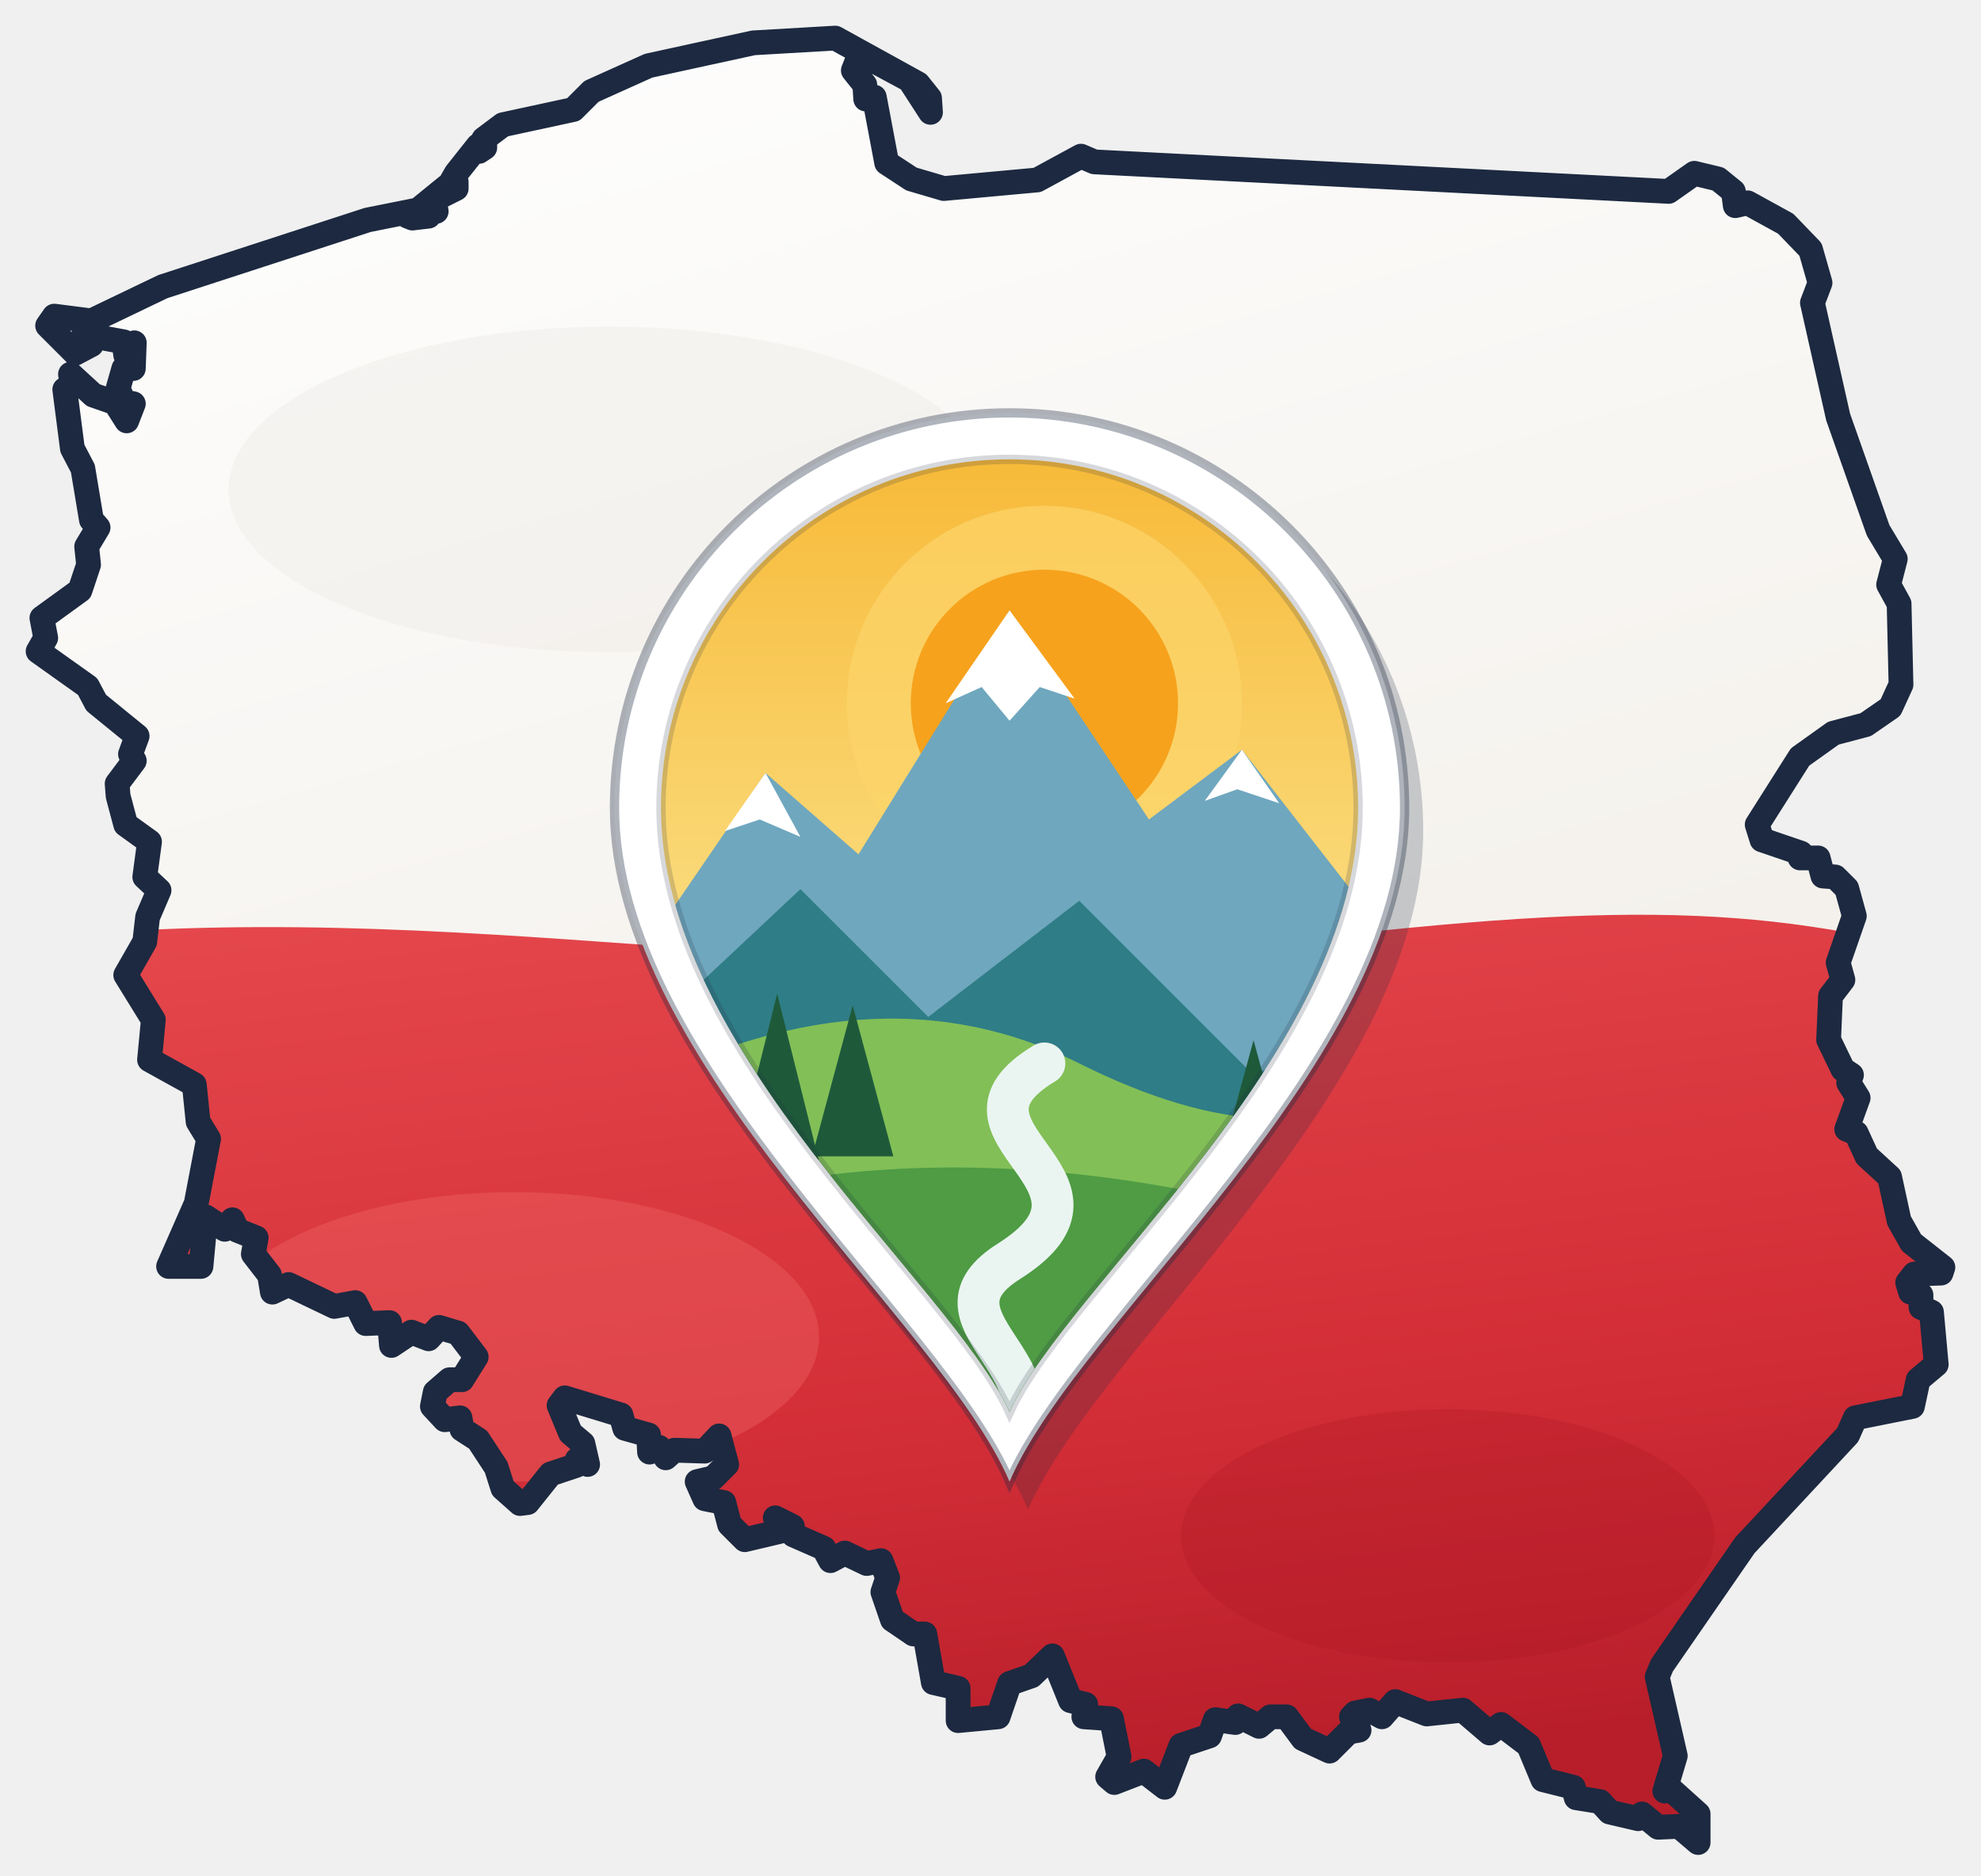
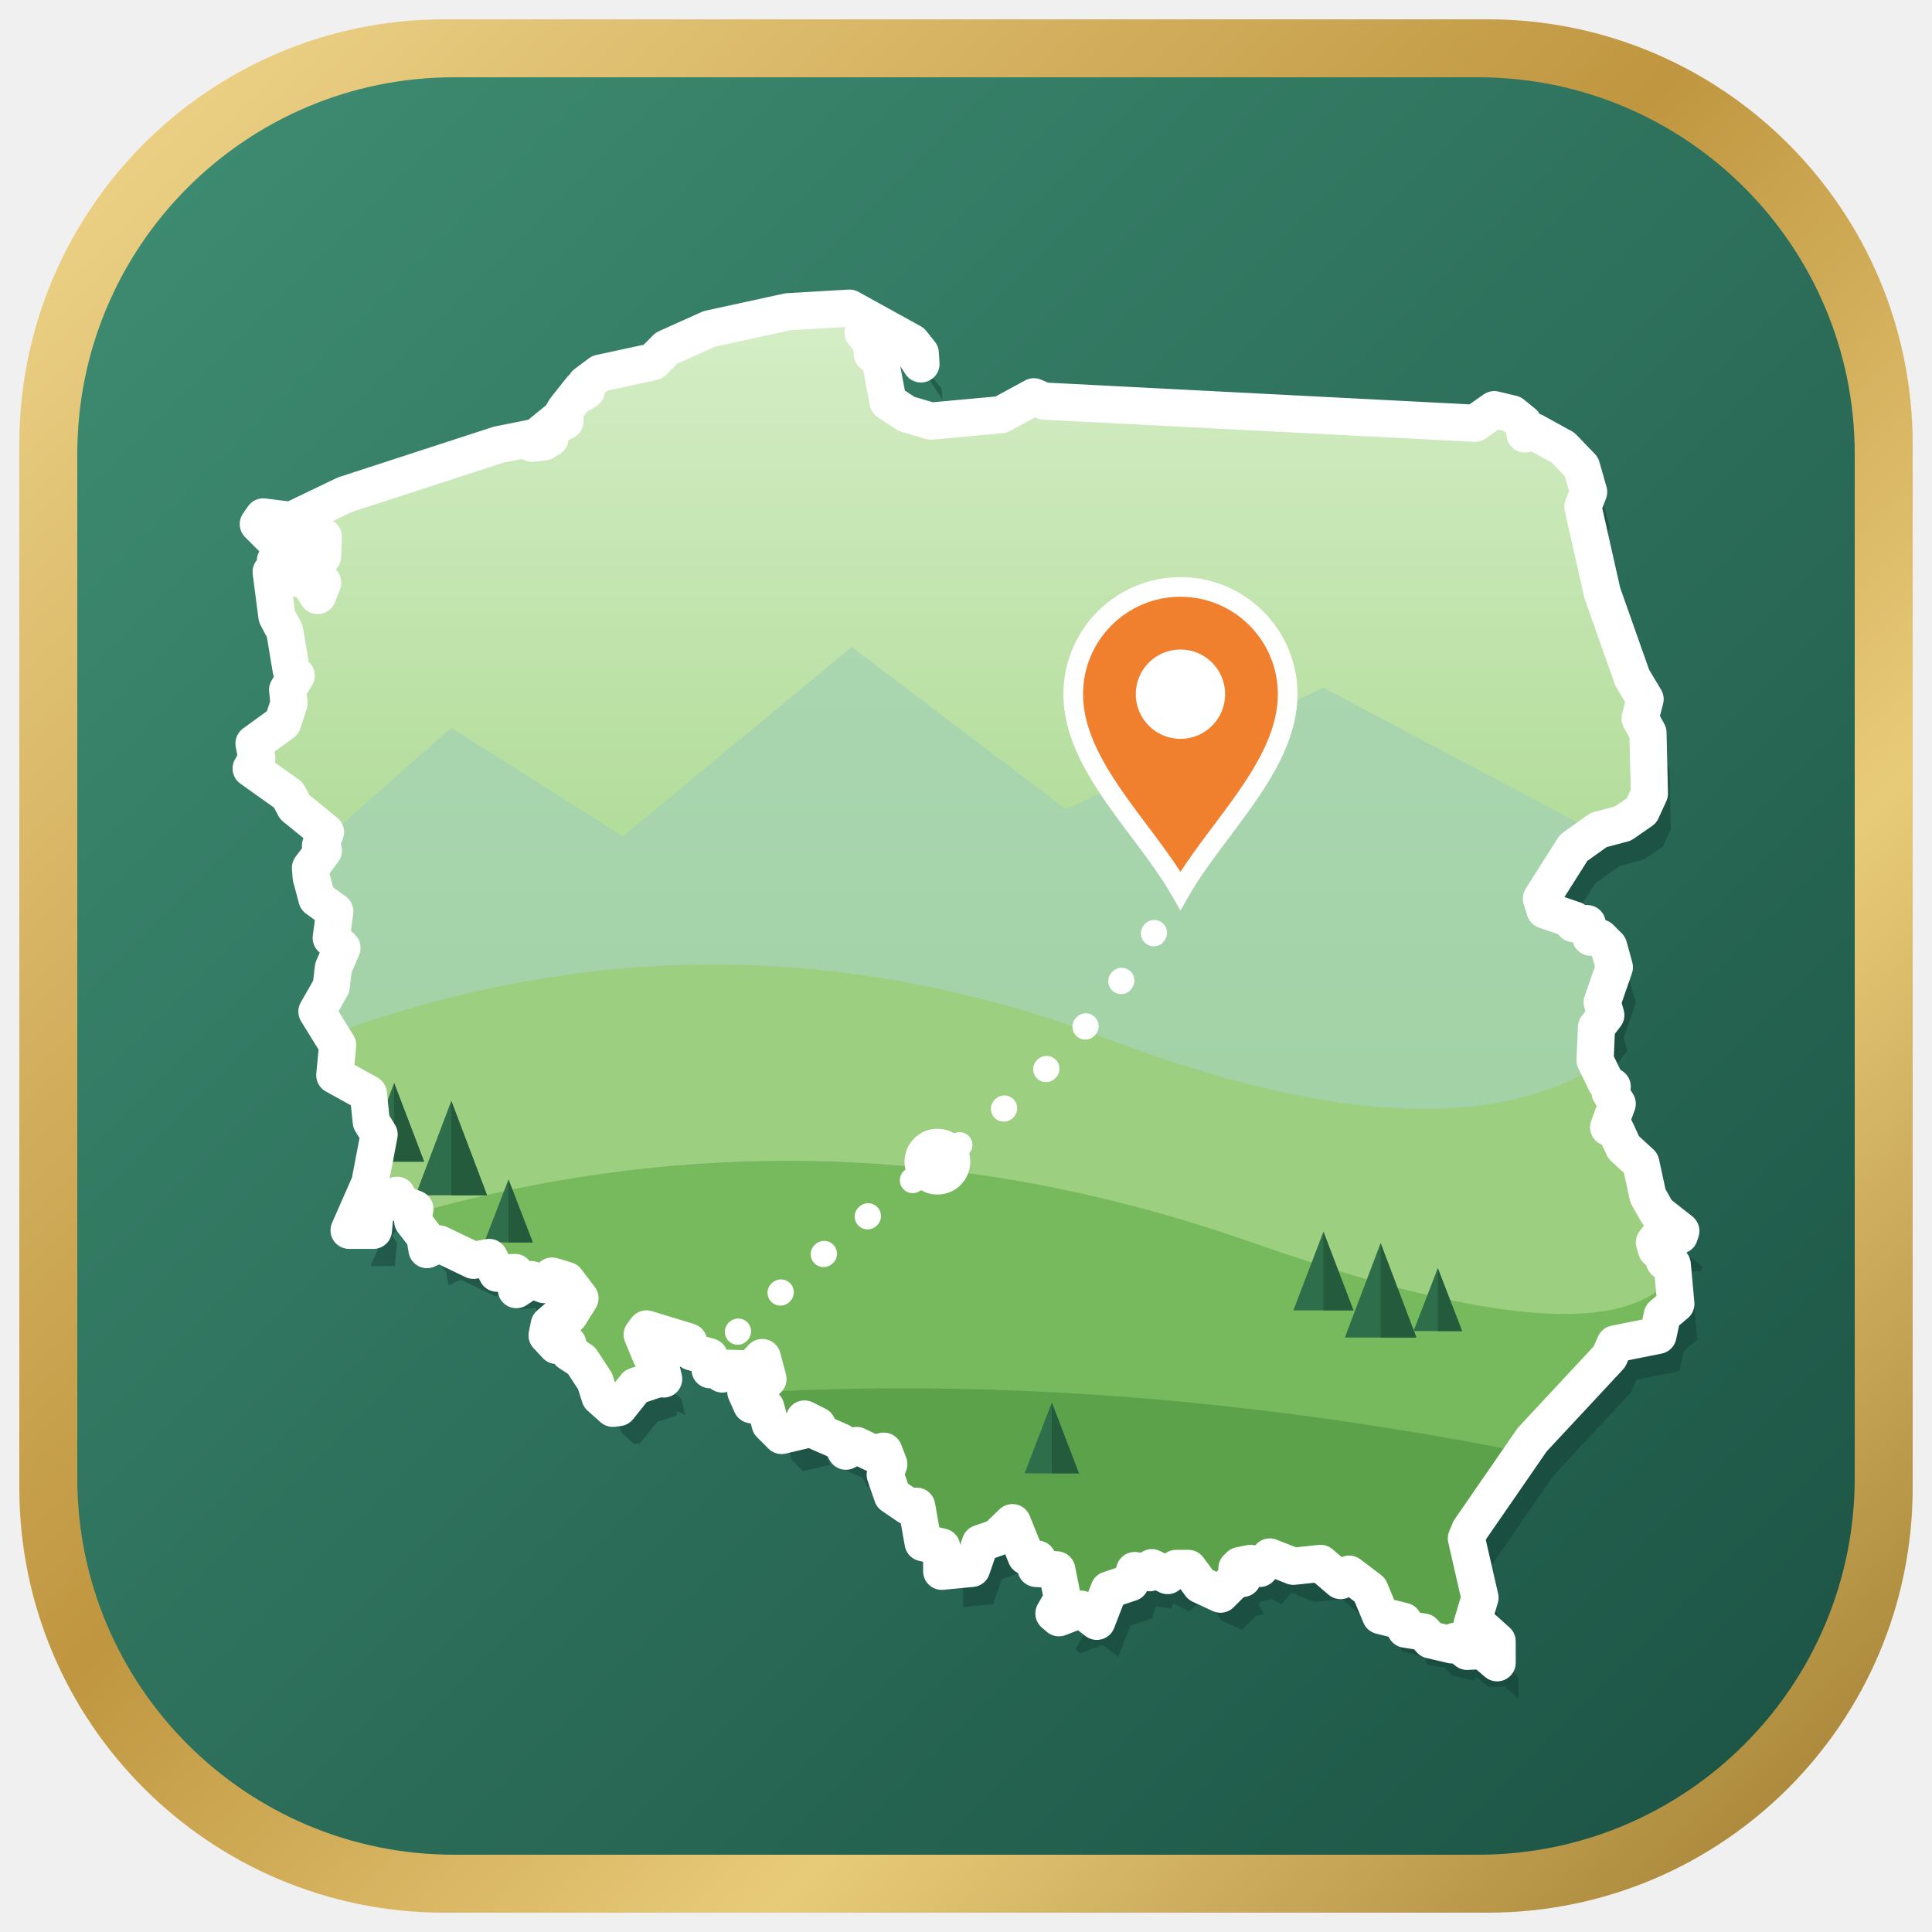
- <svg xmlns="http://www.w3.org/2000/svg" viewBox="-4 -4 208 197" role="img" aria-label="I Was Here — Places &amp; Memories">
+ <svg xmlns="http://www.w3.org/2000/svg" viewBox="0 0 200 200" role="img" aria-label="I Was Here — Places &amp; Memories">
  <defs>
-     <clipPath id="iwhPl">
+     <linearGradient id="tGold" x1="0" y1="0" x2="1" y2="1">
+       <stop offset="0" stop-color="#F1D88E" />
+       <stop offset=".45" stop-color="#C09640" />
+       <stop offset=".7" stop-color="#E8CB79" />
+       <stop offset="1" stop-color="#9E7A2E" />
+     </linearGradient>
+     <linearGradient id="tGreen" x1="0" y1="0" x2="1" y2="1">
+       <stop offset="0" stop-color="#3F8E73" />
+       <stop offset="1" stop-color="#1B5243" />
+     </linearGradient>
+     <linearGradient id="tLand" x1="0" y1="0" x2="0" y2="1">
+       <stop offset="0" stop-color="#D6EEC8" />
+       <stop offset=".5" stop-color="#A9D88E" />
+       <stop offset="1" stop-color="#7DBE62" />
+     </linearGradient>
+     <clipPath id="tPl">
      <path d="M104.3,172.0 L102.0,172.8 L100.8,176.3 L96.6,176.7 L96.6,173.3 L94.0,172.7 L93.1,167.6 L91.9,167.6 L89.7,166.1 L88.7,163.2 L89.2,161.7 L88.5,159.9 L87.0,160.2 L84.7,159.1 L83.2,159.9 L82.5,158.6 L79.3,157.2 L79.2,156.3 L77.4,155.4 L78.0,156.8 L74.2,157.7 L72.6,156.1 L72.0,153.8 L70.0,153.4 L69.2,151.6 L70.9,151.2 L72.3,149.8 L71.5,146.8 L70.0,148.4 L66.8,148.3 L65.9,149.1 L65.2,148.0 L64.2,148.5 L64.1,146.7 L61.6,146.0 L61.2,144.6 L55.3,142.8 L54.7,143.6 L55.9,146.5 L57.2,147.6 L57.7,149.8 L56.6,149.3 L56.5,149.9 L53.8,150.8 L51.4,153.8 L50.6,153.9 L48.8,152.3 L48.1,150.1 L46.2,147.2 L44.5,146.1 L44.3,144.9 L42.7,145.1 L41.4,143.7 L41.7,142.2 L43.2,140.9 L44.5,140.9 L46.0,138.5 L44.1,136.0 L42.1,135.4 L41.0,136.6 L39.2,135.9 L37.1,137.3 L36.9,134.9 L34.4,135.0 L33.3,132.8 L31.1,133.2 L26.3,130.9 L24.6,131.7 L24.3,129.9 L22.6,127.7 L22.9,126.0 L20.9,125.2 L20.4,124.1 L19.6,125.1 L17.6,123.8 L16.7,124.7 L17.4,125.8 L17.1,129.0 L13.7,129.0 L16.6,122.4 L17.9,115.6 L16.8,113.8 L16.4,109.9 L11.7,107.3 L12.1,103.1 L9.2,98.4 L11.2,94.9 L11.5,92.3 L12.7,89.5 L11.2,88.1 L11.7,84.4 L9.2,82.6 L8.4,79.6 L8.3,78.3 L10.1,75.9 L9.7,75.2 L10.4,73.3 L6.1,69.8 L5.2,68.1 L0.0,64.4 L0.8,63.0 L0.4,60.9 L4.4,58.0 L5.3,55.3 L5.1,53.4 L6.3,51.4 L5.6,50.6 L4.7,45.2 L3.6,43.1 L2.8,36.9 L3.6,36.5 L3.4,35.3 L5.8,37.5 L8.1,38.3 L9.3,40.2 L10.0,38.4 L9.0,38.2 L8.4,36.8 L9.0,34.7 L10.0,34.7 L10.1,32.0 L9.2,33.3 L9.0,31.9 L6.3,31.4 L6.1,30.2 L4.8,31.1 L5.9,31.6 L5.6,32.2 L3.9,33.1 L1.0,30.2 L1.7,29.2 L5.6,29.7 L13.1,26.1 L34.6,19.1 L40.1,18.0 L38.8,18.7 L39.3,18.9 L41.0,18.7 L40.9,18.2 L41.8,18.2 L41.7,17.5 L40.2,17.8 L42.9,15.6 L42.1,16.7 L43.9,15.8 L43.9,15.1 L43.1,15.6 L43.9,14.2 L46.2,11.3 L46.3,11.9 L46.9,11.5 L46.9,11.0 L46.4,11.3 L46.8,10.6 L48.8,9.1 L56.2,7.5 L58.1,5.6 L64.1,2.9 L75.1,0.5 L83.7,0.0 L92.4,4.8 L93.6,6.3 L93.7,7.8 L91.5,4.4 L86.3,1.6 L85.6,3.4 L86.8,4.9 L86.9,6.4 L87.8,6.2 L89.1,13.1 L91.7,14.8 L95.1,15.8 L104.9,14.9 L109.5,12.4 L110.9,13.0 L171.2,16.1 L173.9,14.2 L176.4,14.8 L178.0,16.1 L178.2,17.6 L179.5,17.3 L183.5,19.5 L186.1,22.2 L187.1,25.7 L186.3,27.8 L189.0,39.8 L193.2,51.7 L195.0,54.7 L194.3,57.4 L195.4,59.4 L195.6,67.9 L194.5,70.3 L191.9,72.1 L188.5,73.0 L185.0,75.5 L180.5,82.6 L181.0,84.2 L185.1,85.6 L185.0,86.1 L186.9,86.1 L187.4,88.0 L188.7,88.1 L189.9,89.3 L190.7,92.2 L189.0,97.1 L189.5,98.9 L188.2,100.6 L188.0,105.2 L189.5,108.3 L190.4,108.9 L190.1,109.7 L191.1,111.3 L189.9,114.6 L190.9,115.0 L192.0,117.4 L194.4,119.6 L195.4,124.2 L196.7,126.5 L200.0,129.1 L199.8,129.7 L197.0,129.8 L196.3,130.7 L196.6,131.7 L197.7,132.0 L197.7,133.3 L198.8,133.8 L199.3,139.3 L197.4,140.9 L196.8,143.7 L190.8,144.9 L190.0,146.7 L179.2,158.3 L170.5,170.9 L170.0,172.1 L171.9,180.4 L170.8,184.1 L171.3,183.8 L174.3,186.5 L174.3,189.5 L172.3,187.8 L170.1,187.9 L168.4,186.5 L168.0,187.0 L165.0,186.3 L164.0,185.2 L161.5,184.8 L161.2,183.7 L158.0,182.9 L156.5,179.3 L153.6,177.1 L152.4,178.0 L149.6,175.6 L145.8,176.0 L142.5,174.7 L141.1,176.3 L139.8,175.6 L138.3,175.9 L137.9,176.3 L138.7,177.7 L137.6,177.9 L135.6,179.9 L132.8,178.6 L131.1,176.3 L129.4,176.3 L128.2,177.3 L126.0,176.2 L125.7,176.9 L123.6,176.6 L123.0,178.3 L120.0,179.3 L118.3,183.7 L116.1,182.0 L113.0,183.2 L112.3,182.6 L113.5,180.5 L112.7,176.5 L109.8,176.3 L110.0,175.0 L108.4,174.6 L106.5,169.9Z" />
    </clipPath>
-     <linearGradient id="iwhWhite" x1="0" y1="0" x2=".3" y2="1">
-       <stop offset="0" stop-color="#FFFFFF" />
-       <stop offset=".7" stop-color="#F4F1EC" />
-       <stop offset="1" stop-color="#E9E4DD" />
-     </linearGradient>
-     <linearGradient id="iwhRed" x1="0" y1="0" x2=".25" y2="1">
-       <stop offset="0" stop-color="#E5484D" />
-       <stop offset=".6" stop-color="#D42F38" />
-       <stop offset="1" stop-color="#B81E2A" />
-     </linearGradient>
-     <linearGradient id="iwhSky" x1="0" y1="0" x2="0" y2="1">
-       <stop offset="0" stop-color="#F7B733" />
-       <stop offset=".45" stop-color="#FAD978" />
-       <stop offset="1" stop-color="#BFE4DF" />
-     </linearGradient>
-     <clipPath id="iwhPin">
-       <path d="M0 -6C-5 -17 -30 -37 -30 -58A30 30 0 1 1 30 -58C30 -37 5 -17 0 -6Z" />
-     </clipPath>
  </defs>
-   <g clip-path="url(#iwhPl)">
-     <rect x="-2" y="-2" width="204" height="193" fill="url(#iwhWhite)" />
-     <path d="M-2 94.7 C44.0 89.7 84.0 100.7 124.0 95.7 S180.0 90.7 202.0 96.7 V191.5 H-2Z" fill="url(#iwhRed)" />
-     <ellipse cx="50.0" cy="136.4" rx="32.0" ry="15.2" fill="#F06A6A" opacity=".35" />
-     <ellipse cx="148.0" cy="157.3" rx="28.0" ry="13.3" fill="#A9141F" opacity=".25" />
-     <ellipse cx="60.0" cy="47.4" rx="40.0" ry="17.1" fill="#E6E1DA" opacity=".28" />
-   </g>
-   <path d="M104.3,172.0 L102.0,172.8 L100.8,176.3 L96.6,176.7 L96.6,173.3 L94.0,172.7 L93.1,167.6 L91.9,167.6 L89.7,166.1 L88.7,163.2 L89.2,161.7 L88.5,159.9 L87.0,160.2 L84.7,159.1 L83.2,159.9 L82.5,158.6 L79.3,157.2 L79.2,156.3 L77.4,155.4 L78.0,156.8 L74.2,157.7 L72.6,156.1 L72.0,153.8 L70.0,153.4 L69.2,151.6 L70.9,151.2 L72.3,149.8 L71.5,146.8 L70.0,148.4 L66.8,148.3 L65.9,149.1 L65.2,148.0 L64.2,148.5 L64.1,146.7 L61.6,146.0 L61.2,144.6 L55.3,142.8 L54.7,143.6 L55.9,146.5 L57.2,147.6 L57.7,149.8 L56.6,149.3 L56.5,149.9 L53.8,150.8 L51.4,153.8 L50.6,153.9 L48.8,152.3 L48.1,150.1 L46.2,147.2 L44.5,146.1 L44.3,144.9 L42.7,145.1 L41.4,143.7 L41.7,142.2 L43.2,140.9 L44.5,140.9 L46.0,138.5 L44.1,136.0 L42.1,135.4 L41.0,136.6 L39.2,135.9 L37.1,137.3 L36.9,134.9 L34.4,135.0 L33.3,132.8 L31.1,133.2 L26.3,130.9 L24.6,131.7 L24.3,129.9 L22.6,127.7 L22.9,126.0 L20.9,125.2 L20.4,124.1 L19.6,125.1 L17.6,123.8 L16.7,124.7 L17.4,125.8 L17.1,129.0 L13.7,129.0 L16.6,122.4 L17.9,115.6 L16.8,113.8 L16.4,109.9 L11.7,107.3 L12.1,103.1 L9.2,98.4 L11.2,94.9 L11.5,92.3 L12.7,89.5 L11.2,88.1 L11.7,84.4 L9.2,82.6 L8.4,79.6 L8.3,78.3 L10.1,75.9 L9.7,75.2 L10.4,73.3 L6.1,69.8 L5.2,68.1 L0.0,64.4 L0.8,63.0 L0.4,60.9 L4.4,58.0 L5.3,55.3 L5.1,53.4 L6.3,51.4 L5.6,50.6 L4.7,45.2 L3.6,43.1 L2.8,36.9 L3.6,36.5 L3.4,35.3 L5.8,37.5 L8.1,38.3 L9.3,40.2 L10.0,38.4 L9.0,38.2 L8.4,36.8 L9.0,34.7 L10.0,34.7 L10.1,32.0 L9.2,33.3 L9.0,31.9 L6.3,31.4 L6.1,30.2 L4.8,31.1 L5.9,31.6 L5.6,32.2 L3.9,33.1 L1.0,30.2 L1.7,29.2 L5.6,29.7 L13.1,26.1 L34.6,19.1 L40.1,18.0 L38.8,18.7 L39.3,18.9 L41.0,18.7 L40.9,18.2 L41.8,18.2 L41.7,17.5 L40.2,17.8 L42.9,15.6 L42.1,16.7 L43.9,15.8 L43.9,15.1 L43.1,15.6 L43.9,14.2 L46.2,11.3 L46.3,11.9 L46.9,11.5 L46.9,11.0 L46.4,11.3 L46.8,10.6 L48.8,9.1 L56.2,7.5 L58.1,5.6 L64.1,2.9 L75.1,0.5 L83.7,0.0 L92.4,4.8 L93.6,6.3 L93.7,7.8 L91.5,4.4 L86.3,1.6 L85.6,3.4 L86.8,4.9 L86.9,6.4 L87.8,6.2 L89.1,13.1 L91.7,14.8 L95.1,15.8 L104.9,14.9 L109.5,12.4 L110.9,13.0 L171.2,16.1 L173.9,14.2 L176.4,14.8 L178.0,16.1 L178.2,17.6 L179.5,17.3 L183.5,19.5 L186.1,22.2 L187.1,25.7 L186.3,27.8 L189.0,39.8 L193.2,51.7 L195.0,54.7 L194.3,57.4 L195.4,59.4 L195.6,67.9 L194.5,70.3 L191.9,72.1 L188.5,73.0 L185.0,75.5 L180.5,82.6 L181.0,84.2 L185.1,85.6 L185.0,86.1 L186.9,86.1 L187.4,88.0 L188.7,88.1 L189.9,89.3 L190.7,92.2 L189.0,97.1 L189.5,98.9 L188.2,100.6 L188.0,105.2 L189.5,108.3 L190.4,108.9 L190.1,109.7 L191.1,111.3 L189.9,114.6 L190.9,115.0 L192.0,117.4 L194.4,119.6 L195.4,124.2 L196.7,126.5 L200.0,129.1 L199.8,129.7 L197.0,129.8 L196.3,130.7 L196.6,131.7 L197.7,132.0 L197.7,133.3 L198.8,133.8 L199.3,139.3 L197.4,140.9 L196.8,143.7 L190.8,144.9 L190.0,146.7 L179.2,158.3 L170.5,170.9 L170.0,172.1 L171.9,180.4 L170.8,184.1 L171.3,183.8 L174.3,186.5 L174.3,189.5 L172.3,187.8 L170.1,187.9 L168.4,186.5 L168.0,187.0 L165.0,186.3 L164.0,185.2 L161.5,184.8 L161.2,183.7 L158.0,182.9 L156.5,179.3 L153.6,177.1 L152.4,178.0 L149.6,175.6 L145.8,176.0 L142.5,174.7 L141.1,176.3 L139.8,175.6 L138.3,175.9 L137.9,176.3 L138.7,177.7 L137.6,177.9 L135.6,179.9 L132.8,178.6 L131.1,176.3 L129.4,176.3 L128.2,177.3 L126.0,176.2 L125.7,176.9 L123.6,176.6 L123.0,178.3 L120.0,179.3 L118.3,183.7 L116.1,182.0 L113.0,183.2 L112.3,182.6 L113.5,180.5 L112.7,176.5 L109.8,176.3 L110.0,175.0 L108.4,174.6 L106.5,169.9Z" fill="none" stroke="#1C2940" stroke-width="2.6" stroke-linejoin="round" />
-   <g transform="translate(102.0 151.6) scale(1.22)">
-     <path d="M1.6 2.4C-4.4 -11.6 -32.4 -34 -32.4 -56A34 34 0 1 1 35.6 -56C35.6 -34 7.6 -11.6 1.6 2.4Z" fill="#1C2940" opacity=".22" />
-     <path d="M0 0C-6 -14 -34 -36 -34 -58A34 34 0 1 1 34 -58C34 -36 6 -14 0 0Z" fill="#FFFFFF" stroke="#1C2940" stroke-opacity=".35" stroke-width=".8" />
-     <g clip-path="url(#iwhPin)">
-       <rect x="-34" y="-92" width="68" height="92" fill="url(#iwhSky)" />
-       <circle cx="3" cy="-67" r="17" fill="#FCD46A" opacity=".7" />
-       <circle cx="3" cy="-67" r="11.5" fill="#F6A21C" />
-       <path d="M-34 -42 -21 -61 -13 -54 0 -75 12 -57 20 -63 34 -45 34 -28 -34 -28Z" fill="#6FA7BE" />
-       <path d="M0 -75 -5.5 -67 -2.4 -68.4 0 -65.5 2.6 -68.4 5.6 -67.4Z M-21 -61 -24.5 -56 -21.5 -57 -18 -55.5Z M20 -63 16.8 -58.6 19.6 -59.6 23.2 -58.4Z" fill="#FFFFFF" />
-       <path d="M-34 -36 -18 -51 -7 -40 6 -50 21 -35 34 -41 34 -24 -34 -24Z" fill="#2F7D86" />
-       <path d="M-34 -33Q-12 -45 6 -36T34 -35V0H-34Z" fill="#82BF57" />
-       <path d="M-34 -22Q-4 -33 34 -20V0H-34Z" fill="#4F9C44" />
-       <path d="M-24 -26 -20 -42 -16 -26Z M-17 -28 -13.5 -41 -10 -28Z M-29 -23 -25.5 -37 -22 -23Z M18 -27 21 -38 24 -27Z" fill="#1E5A3A" />
-       <path d="M3 -36C-7 -30 11 -26 0 -19C-8 -14 5 -10 0 -3" fill="none" stroke="#EAF5F1" stroke-width="3.6" stroke-linecap="round" />
+   <rect x="2" y="2" width="196" height="196" rx="44" fill="url(#tGold)" />
+   <rect x="8" y="8" width="184" height="184" rx="39" fill="url(#tGreen)" />
+   <g transform="translate(26.0 31.9) scale(0.74)">
+     <path d="M104.3,172.0 L102.0,172.8 L100.8,176.3 L96.6,176.7 L96.6,173.3 L94.0,172.7 L93.1,167.6 L91.9,167.6 L89.7,166.1 L88.7,163.2 L89.2,161.7 L88.5,159.9 L87.0,160.2 L84.7,159.1 L83.2,159.9 L82.5,158.6 L79.3,157.2 L79.2,156.3 L77.4,155.4 L78.0,156.8 L74.2,157.7 L72.6,156.1 L72.0,153.8 L70.0,153.4 L69.2,151.6 L70.9,151.2 L72.3,149.8 L71.5,146.8 L70.0,148.4 L66.8,148.3 L65.9,149.1 L65.2,148.0 L64.2,148.5 L64.1,146.7 L61.6,146.0 L61.2,144.6 L55.3,142.8 L54.7,143.6 L55.9,146.5 L57.2,147.6 L57.7,149.8 L56.6,149.3 L56.5,149.9 L53.8,150.8 L51.4,153.8 L50.6,153.9 L48.8,152.3 L48.1,150.1 L46.2,147.2 L44.5,146.1 L44.3,144.9 L42.7,145.1 L41.4,143.7 L41.7,142.2 L43.2,140.9 L44.5,140.9 L46.0,138.5 L44.1,136.0 L42.1,135.4 L41.0,136.6 L39.2,135.9 L37.1,137.3 L36.9,134.9 L34.4,135.0 L33.3,132.8 L31.1,133.2 L26.3,130.9 L24.6,131.7 L24.3,129.9 L22.6,127.7 L22.9,126.0 L20.9,125.2 L20.4,124.1 L19.6,125.1 L17.6,123.8 L16.7,124.7 L17.4,125.8 L17.1,129.0 L13.7,129.0 L16.6,122.4 L17.9,115.6 L16.8,113.8 L16.4,109.9 L11.7,107.3 L12.1,103.1 L9.2,98.4 L11.2,94.9 L11.5,92.3 L12.7,89.5 L11.2,88.1 L11.7,84.4 L9.2,82.6 L8.4,79.6 L8.3,78.3 L10.1,75.9 L9.7,75.2 L10.4,73.3 L6.1,69.8 L5.2,68.1 L0.0,64.4 L0.8,63.0 L0.4,60.9 L4.4,58.0 L5.3,55.3 L5.1,53.4 L6.3,51.4 L5.6,50.6 L4.7,45.2 L3.6,43.1 L2.8,36.9 L3.6,36.5 L3.4,35.3 L5.8,37.5 L8.1,38.3 L9.3,40.2 L10.0,38.4 L9.0,38.2 L8.4,36.8 L9.0,34.7 L10.0,34.7 L10.1,32.0 L9.2,33.3 L9.0,31.9 L6.3,31.4 L6.1,30.2 L4.8,31.1 L5.9,31.6 L5.6,32.2 L3.9,33.1 L1.0,30.2 L1.7,29.2 L5.6,29.7 L13.1,26.1 L34.6,19.1 L40.1,18.0 L38.8,18.7 L39.3,18.9 L41.0,18.7 L40.9,18.2 L41.8,18.2 L41.7,17.5 L40.2,17.8 L42.9,15.6 L42.1,16.7 L43.9,15.8 L43.9,15.1 L43.1,15.6 L43.9,14.2 L46.2,11.3 L46.3,11.9 L46.9,11.5 L46.9,11.0 L46.4,11.3 L46.8,10.6 L48.8,9.1 L56.2,7.5 L58.1,5.6 L64.1,2.9 L75.1,0.5 L83.7,0.0 L92.4,4.8 L93.6,6.3 L93.7,7.8 L91.5,4.4 L86.3,1.6 L85.6,3.4 L86.8,4.9 L86.9,6.4 L87.8,6.2 L89.1,13.1 L91.7,14.8 L95.1,15.8 L104.9,14.9 L109.5,12.4 L110.9,13.0 L171.2,16.1 L173.9,14.2 L176.4,14.8 L178.0,16.1 L178.2,17.6 L179.5,17.3 L183.5,19.5 L186.1,22.2 L187.1,25.7 L186.3,27.8 L189.0,39.8 L193.2,51.7 L195.0,54.7 L194.3,57.4 L195.4,59.4 L195.6,67.9 L194.5,70.3 L191.9,72.1 L188.5,73.0 L185.0,75.5 L180.5,82.6 L181.0,84.2 L185.1,85.6 L185.0,86.1 L186.9,86.1 L187.4,88.0 L188.7,88.1 L189.9,89.3 L190.7,92.2 L189.0,97.1 L189.5,98.9 L188.2,100.6 L188.0,105.2 L189.5,108.3 L190.4,108.9 L190.1,109.7 L191.1,111.3 L189.9,114.6 L190.9,115.0 L192.0,117.4 L194.4,119.6 L195.4,124.2 L196.7,126.5 L200.0,129.1 L199.8,129.7 L197.0,129.8 L196.3,130.7 L196.6,131.7 L197.7,132.0 L197.7,133.3 L198.8,133.8 L199.3,139.3 L197.4,140.9 L196.8,143.7 L190.8,144.9 L190.0,146.7 L179.2,158.3 L170.5,170.9 L170.0,172.1 L171.9,180.4 L170.8,184.1 L171.3,183.8 L174.3,186.5 L174.3,189.5 L172.3,187.8 L170.1,187.9 L168.4,186.5 L168.0,187.0 L165.0,186.3 L164.0,185.2 L161.5,184.8 L161.2,183.7 L158.0,182.9 L156.5,179.3 L153.6,177.1 L152.4,178.0 L149.6,175.6 L145.8,176.0 L142.5,174.7 L141.1,176.3 L139.8,175.6 L138.3,175.9 L137.9,176.3 L138.7,177.7 L137.6,177.9 L135.6,179.9 L132.8,178.6 L131.1,176.3 L129.4,176.3 L128.2,177.3 L126.0,176.2 L125.7,176.9 L123.6,176.6 L123.0,178.3 L120.0,179.3 L118.3,183.7 L116.1,182.0 L113.0,183.2 L112.3,182.6 L113.5,180.5 L112.7,176.5 L109.8,176.3 L110.0,175.0 L108.4,174.6 L106.5,169.9Z" fill="#0F3A30" opacity=".45" transform="translate(3 5)" />
+     <g clip-path="url(#tPl)">
+       <rect x="-2" y="-2" width="204" height="193" fill="url(#tLand)" />
+       <path d="M0 83.4L28 58.7L52 73.9L84 47.4L114 70.1L150 53.1L200 79.6V191.5H0Z" fill="#A3D1B2" opacity=".75" />
+       <path d="M0 106.1Q60 79.6 120 102.3T200 94.7V191.5H0Z" fill="#9CCF7F" />
+       <path d="M0 134.5Q70 106.1 140 130.7T200 119.4V191.5H0Z" fill="#77B95D" />
+       <path d="M0 163.0Q90 138.3 200 164.9V191.5H0Z" fill="#5CA24B" />
+       <path d="M20.0 108.4 15.8 119.4H24.2Z" fill="#2F6E4A" />
+       <path d="M20.0 108.4 24.2 119.4H20.0Z" fill="#245B3C" />
+       <path d="M28.0 110.9 23.0 124.1H33.0Z" fill="#2F6E4A" />
+       <path d="M28.0 110.9 33.0 124.1H28.0Z" fill="#245B3C" />
+       <path d="M13.0 122.7 9.2 132.6H16.8Z" fill="#2F6E4A" />
+       <path d="M13.0 122.7 16.8 132.6H13.0Z" fill="#245B3C" />
+       <path d="M36.0 121.9 32.6 130.7H39.4Z" fill="#2F6E4A" />
+       <path d="M36.0 121.9 39.4 130.7H36.0Z" fill="#245B3C" />
+       <path d="M58.0 158.4 53.4 170.5H62.6Z" fill="#2F6E4A" />
+       <path d="M58.0 158.4 62.6 170.5H58.0Z" fill="#245B3C" />
+       <path d="M67.0 164.4 63.2 174.3H70.8Z" fill="#2F6E4A" />
+       <path d="M67.0 164.4 70.8 174.3H67.0Z" fill="#245B3C" />
+       <path d="M150.0 129.2 145.8 140.2H154.2Z" fill="#2F6E4A" />
+       <path d="M150.0 129.2 154.2 140.2H150.0Z" fill="#245B3C" />
+       <path d="M158.0 130.8 153.0 144.0H163.0Z" fill="#2F6E4A" />
+       <path d="M158.0 130.8 163.0 144.0H158.0Z" fill="#245B3C" />
+       <path d="M166.0 134.3 162.6 143.1H169.4Z" fill="#2F6E4A" />
+       <path d="M166.0 134.3 169.4 143.1H166.0Z" fill="#245B3C" />
+       <path d="M112.0 153.1 108.2 163.0H115.8Z" fill="#2F6E4A" />
+       <path d="M112.0 153.1 115.8 163.0H112.0Z" fill="#245B3C" />
+       <path d="M44 164.9C60 151.6 78 132.6 96 119.4S122 94.7 130 81.5" fill="none" stroke="#FFFFFF" stroke-width="3.6" stroke-linecap="round" stroke-dasharray="0.1 8" />
+       <circle cx="44" cy="164.9" r="4.6" fill="#FFFFFF" />
+       <circle cx="96" cy="119.4" r="4.6" fill="#FFFFFF" />
    </g>
-     <path d="M0 -6C-5 -17 -30 -37 -30 -58A30 30 0 1 1 30 -58C30 -37 5 -17 0 -6Z" fill="none" stroke="#1C2940" stroke-opacity=".18" stroke-width=".8" />
+     <path d="M104.3,172.0 L102.0,172.8 L100.8,176.3 L96.6,176.7 L96.6,173.3 L94.0,172.7 L93.1,167.6 L91.9,167.6 L89.7,166.1 L88.7,163.2 L89.2,161.7 L88.5,159.9 L87.0,160.2 L84.7,159.1 L83.2,159.9 L82.5,158.6 L79.3,157.2 L79.2,156.3 L77.4,155.4 L78.0,156.8 L74.2,157.7 L72.6,156.1 L72.0,153.8 L70.0,153.4 L69.2,151.6 L70.9,151.2 L72.3,149.8 L71.5,146.8 L70.0,148.4 L66.8,148.3 L65.9,149.1 L65.2,148.0 L64.2,148.5 L64.1,146.7 L61.6,146.0 L61.2,144.6 L55.3,142.8 L54.7,143.6 L55.9,146.5 L57.2,147.6 L57.7,149.8 L56.6,149.3 L56.5,149.9 L53.8,150.8 L51.4,153.8 L50.6,153.9 L48.8,152.3 L48.1,150.1 L46.2,147.2 L44.5,146.1 L44.3,144.9 L42.7,145.1 L41.4,143.7 L41.7,142.2 L43.2,140.9 L44.5,140.9 L46.0,138.5 L44.1,136.0 L42.1,135.4 L41.0,136.6 L39.2,135.9 L37.1,137.3 L36.9,134.9 L34.4,135.0 L33.3,132.8 L31.1,133.2 L26.3,130.9 L24.6,131.7 L24.3,129.9 L22.6,127.7 L22.9,126.0 L20.9,125.2 L20.4,124.1 L19.6,125.1 L17.6,123.8 L16.7,124.7 L17.4,125.8 L17.1,129.0 L13.7,129.0 L16.6,122.4 L17.9,115.6 L16.8,113.8 L16.4,109.9 L11.7,107.3 L12.1,103.1 L9.2,98.4 L11.2,94.9 L11.5,92.3 L12.7,89.5 L11.2,88.1 L11.7,84.4 L9.2,82.6 L8.4,79.6 L8.3,78.3 L10.1,75.9 L9.7,75.2 L10.4,73.3 L6.1,69.8 L5.2,68.1 L0.0,64.4 L0.8,63.0 L0.4,60.9 L4.4,58.0 L5.3,55.3 L5.1,53.4 L6.3,51.4 L5.6,50.6 L4.7,45.2 L3.6,43.1 L2.8,36.9 L3.6,36.5 L3.4,35.3 L5.8,37.5 L8.1,38.3 L9.3,40.2 L10.0,38.4 L9.0,38.2 L8.4,36.8 L9.0,34.7 L10.0,34.7 L10.1,32.0 L9.2,33.3 L9.0,31.9 L6.3,31.4 L6.1,30.2 L4.8,31.1 L5.9,31.6 L5.6,32.2 L3.9,33.1 L1.0,30.2 L1.7,29.2 L5.6,29.7 L13.1,26.1 L34.6,19.1 L40.1,18.0 L38.8,18.7 L39.3,18.9 L41.0,18.7 L40.9,18.2 L41.8,18.2 L41.7,17.5 L40.2,17.8 L42.9,15.6 L42.1,16.7 L43.9,15.8 L43.9,15.1 L43.1,15.6 L43.9,14.2 L46.2,11.3 L46.3,11.9 L46.9,11.5 L46.9,11.0 L46.4,11.3 L46.8,10.6 L48.8,9.1 L56.2,7.5 L58.1,5.6 L64.1,2.9 L75.1,0.5 L83.7,0.0 L92.4,4.8 L93.6,6.3 L93.7,7.8 L91.5,4.4 L86.3,1.6 L85.6,3.4 L86.8,4.9 L86.9,6.4 L87.8,6.2 L89.1,13.1 L91.7,14.8 L95.1,15.8 L104.9,14.9 L109.5,12.4 L110.9,13.0 L171.2,16.1 L173.9,14.2 L176.4,14.8 L178.0,16.1 L178.2,17.6 L179.5,17.3 L183.5,19.5 L186.1,22.2 L187.1,25.7 L186.3,27.8 L189.0,39.8 L193.2,51.7 L195.0,54.7 L194.3,57.4 L195.4,59.4 L195.6,67.9 L194.5,70.3 L191.9,72.1 L188.5,73.0 L185.0,75.5 L180.5,82.6 L181.0,84.2 L185.1,85.6 L185.0,86.1 L186.9,86.1 L187.4,88.0 L188.7,88.1 L189.9,89.3 L190.7,92.2 L189.0,97.1 L189.5,98.9 L188.2,100.6 L188.0,105.2 L189.5,108.3 L190.4,108.9 L190.1,109.7 L191.1,111.3 L189.9,114.6 L190.9,115.0 L192.0,117.4 L194.4,119.6 L195.4,124.2 L196.7,126.5 L200.0,129.1 L199.8,129.7 L197.0,129.8 L196.3,130.7 L196.6,131.7 L197.7,132.0 L197.7,133.3 L198.8,133.8 L199.3,139.3 L197.4,140.9 L196.8,143.7 L190.8,144.9 L190.0,146.7 L179.2,158.3 L170.5,170.9 L170.0,172.1 L171.9,180.4 L170.8,184.1 L171.3,183.8 L174.3,186.5 L174.3,189.5 L172.3,187.8 L170.1,187.9 L168.4,186.5 L168.0,187.0 L165.0,186.3 L164.0,185.2 L161.5,184.8 L161.2,183.7 L158.0,182.9 L156.5,179.3 L153.6,177.1 L152.4,178.0 L149.6,175.6 L145.8,176.0 L142.5,174.7 L141.1,176.3 L139.8,175.6 L138.3,175.9 L137.9,176.3 L138.7,177.7 L137.6,177.9 L135.6,179.9 L132.8,178.6 L131.1,176.3 L129.4,176.3 L128.2,177.3 L126.0,176.2 L125.7,176.9 L123.6,176.6 L123.0,178.3 L120.0,179.3 L118.3,183.7 L116.1,182.0 L113.0,183.2 L112.3,182.6 L113.5,180.5 L112.7,176.5 L109.8,176.3 L110.0,175.0 L108.4,174.6 L106.5,169.9Z" fill="none" stroke="#FFFFFF" stroke-width="5.2" stroke-linejoin="round" />
+     <g transform="translate(130 81.5) scale(1.25)">
+       <path d="M0 0C-4 -7 -12 -14 -12 -22A12 12 0 1 1 12 -22C12 -14 4 -7 0 0Z" fill="#F07F2E" stroke="#FFFFFF" stroke-width="2.2" />
+       <circle cx="0" cy="-22" r="5" fill="#FFFFFF" />
+     </g>
  </g>
</svg>
